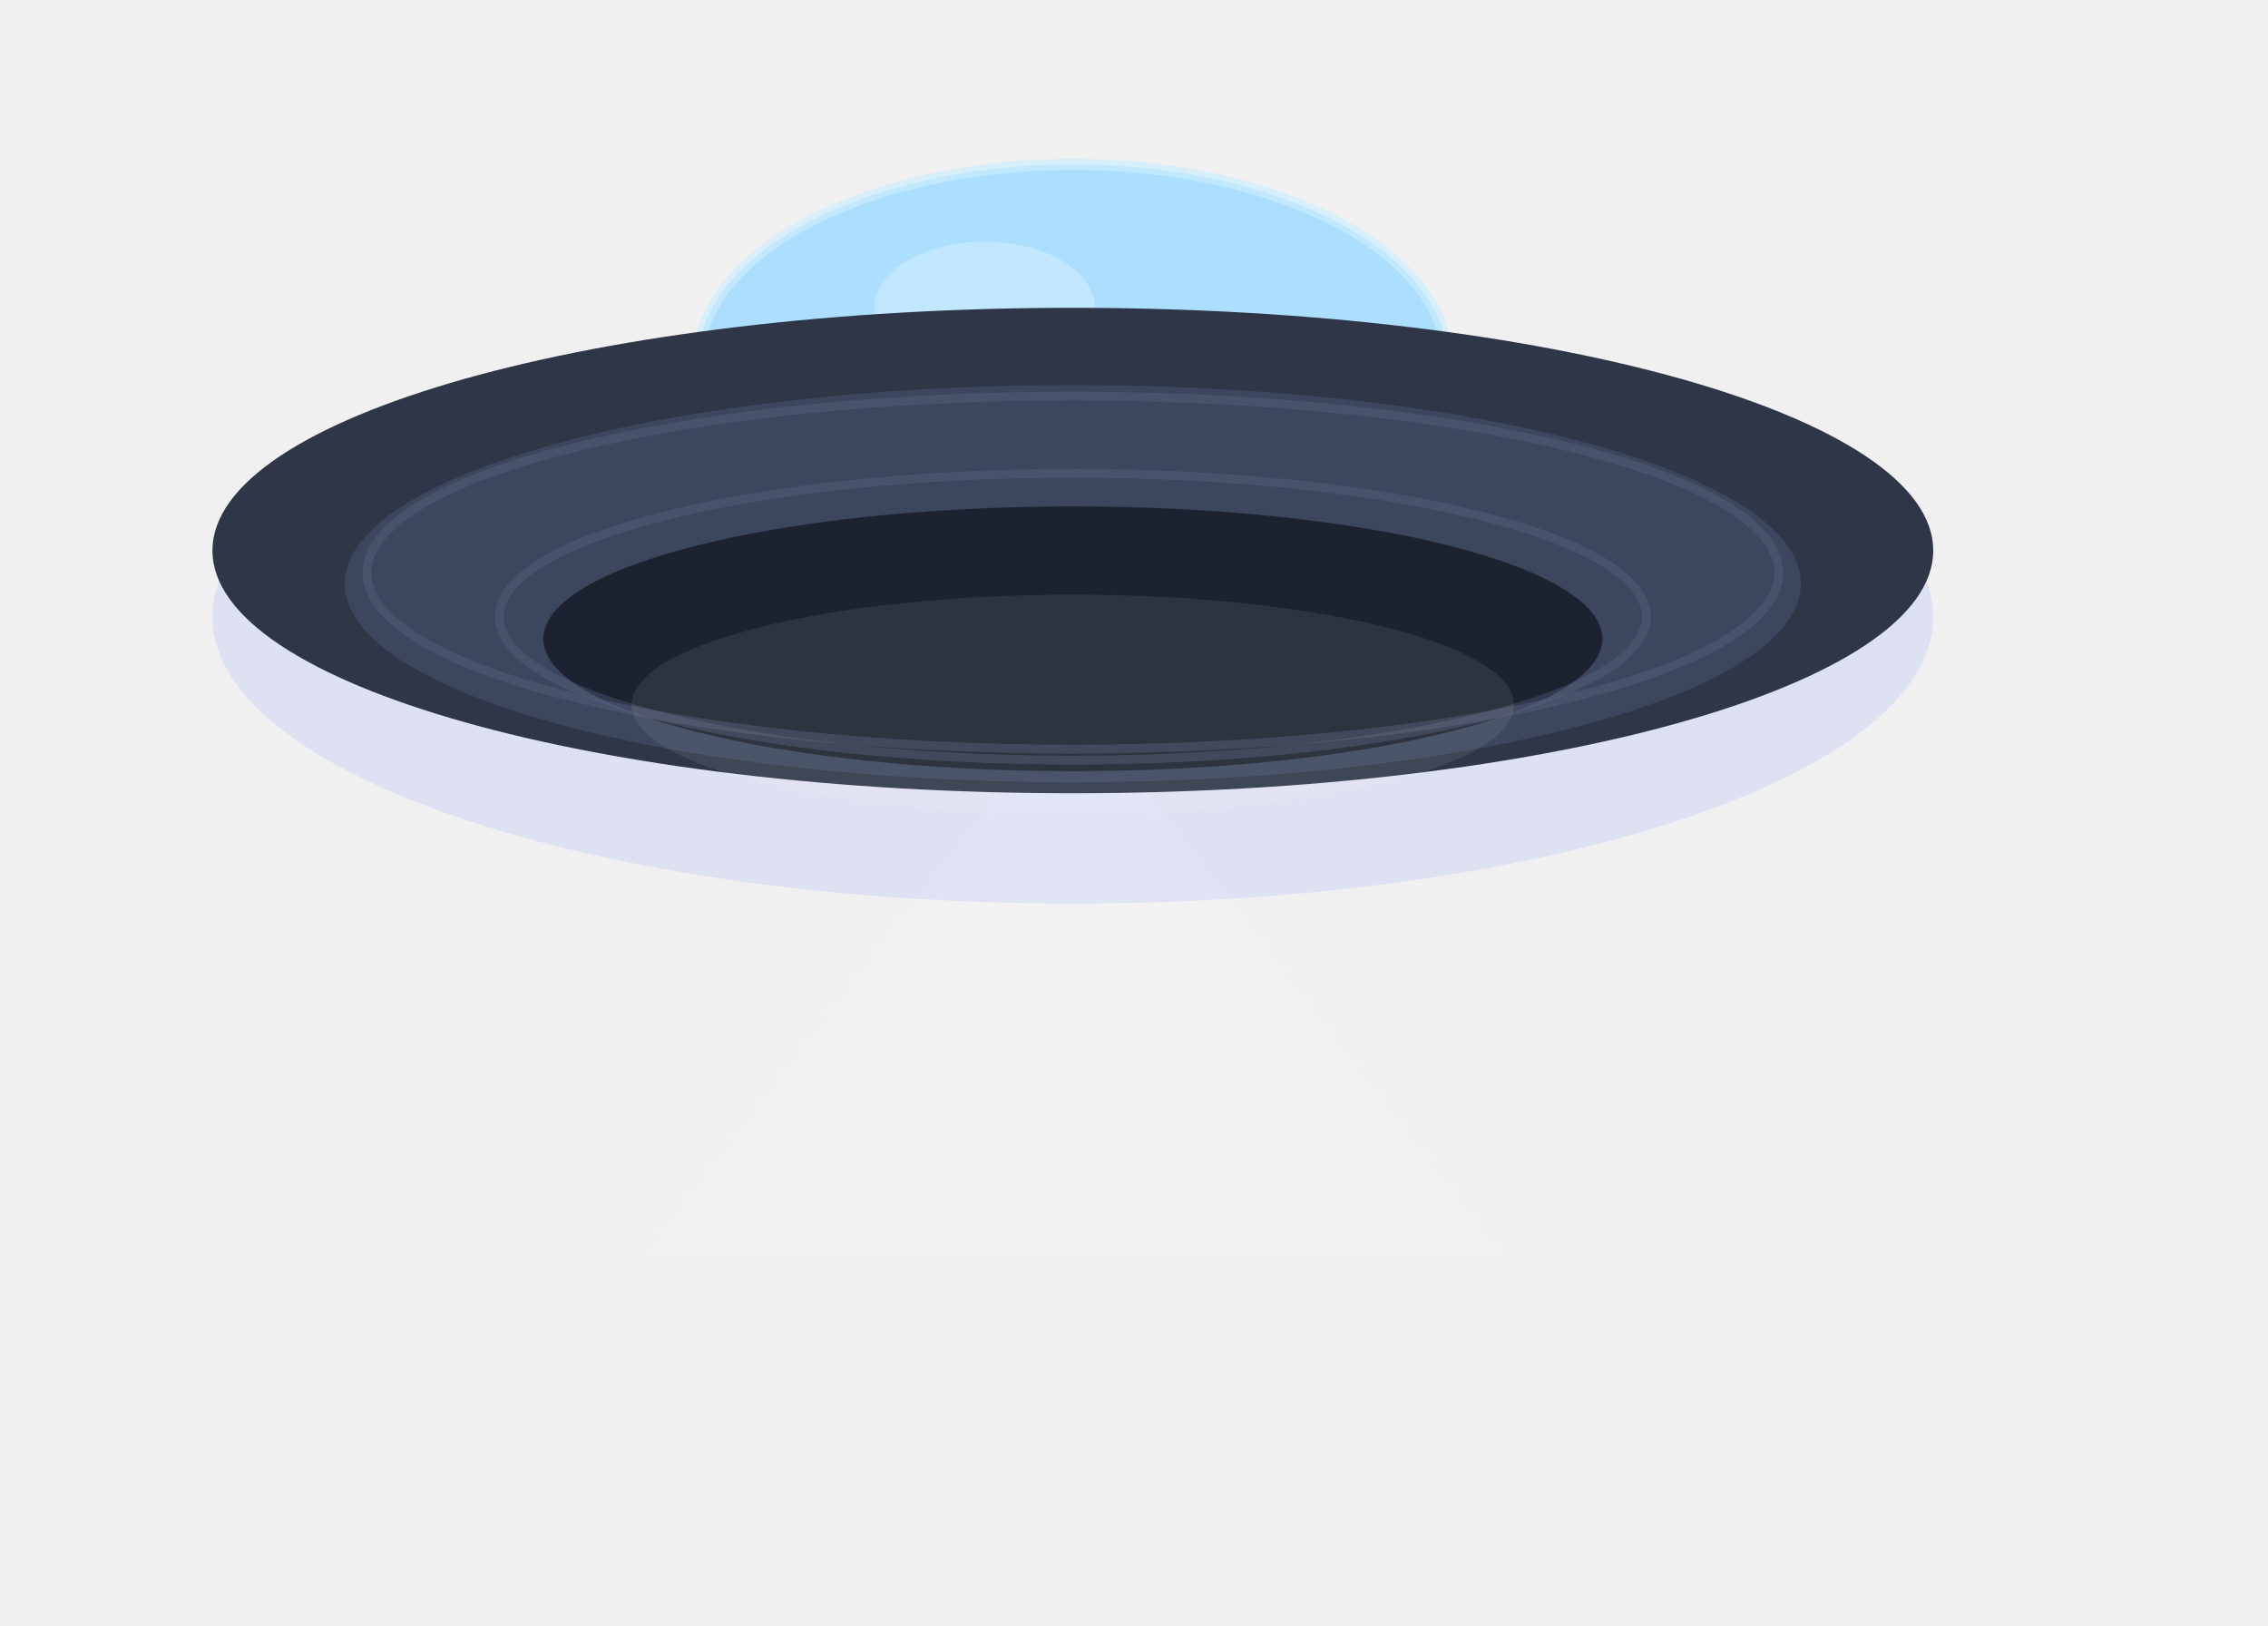
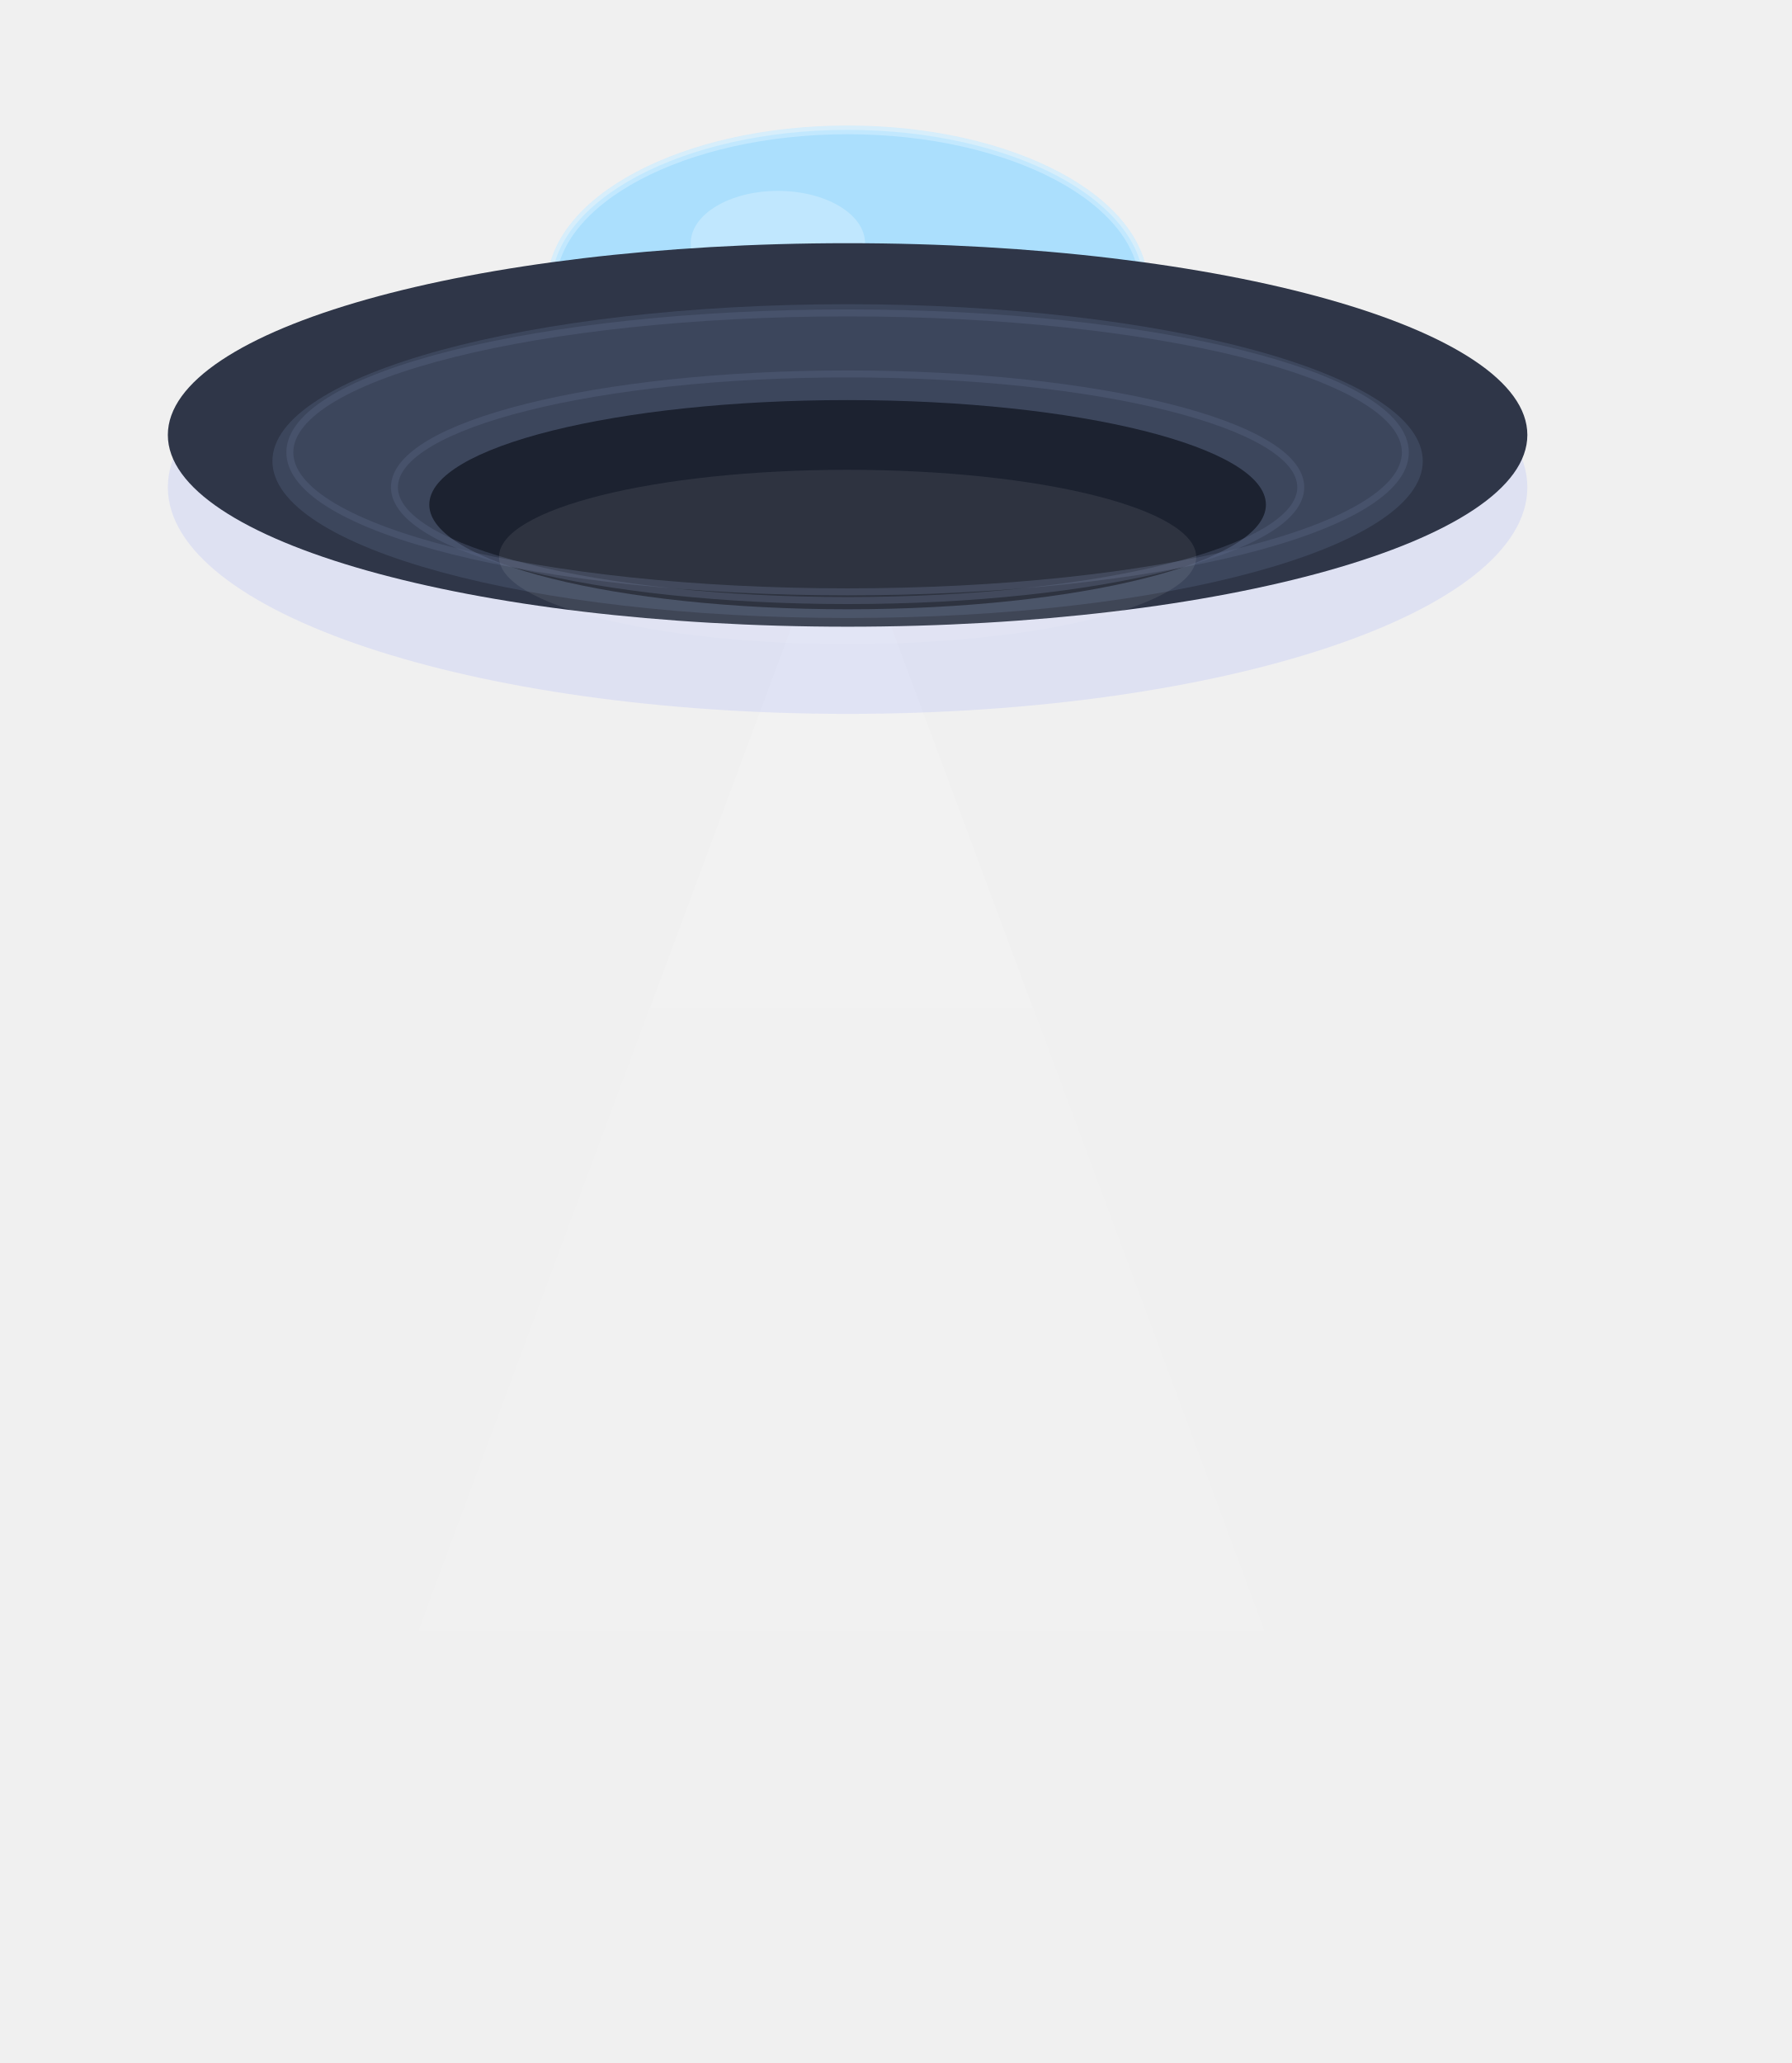
- <svg xmlns="http://www.w3.org/2000/svg" id="Layer_1" data-name="Layer 1" viewBox="0 0 205.61 147.3">
+ <svg xmlns="http://www.w3.org/2000/svg" id="Layer_1" data-name="Layer 1" viewBox="0 0 205.61 236.68">
  <defs>
    <style>
      .cls-1 {
        fill: #2f3648;
      }

      .cls-2 {
        opacity: .7;
        stroke: #ccecff;
      }

      .cls-2, .cls-3, .cls-4, .cls-5, .cls-6, .cls-7, .cls-8, .cls-9 {
        isolation: isolate;
      }

      .cls-2, .cls-5 {
        fill: none;
      }

      .cls-3 {
        fill: #7b8cff;
      }

      .cls-3, .cls-8 {
        opacity: .15;
      }

      .cls-4 {
        fill: #9fdcff;
        opacity: .85;
      }

      .cls-5 {
        stroke: #5b6786;
        stroke-width: .8px;
      }

      .cls-5, .cls-6 {
        opacity: .35;
      }

      .cls-6 {
        fill: url(#linear-gradient);
      }

      .cls-10 {
        fill: #3c465c;
      }

      .cls-11 {
        fill: #1c2230;
      }

      .cls-7 {
        opacity: .08;
      }

      .cls-7, .cls-8, .cls-9 {
        fill: #fff;
      }

      .cls-9 {
        opacity: .25;
      }
    </style>
-     <linearGradient id="linear-gradient" x1="-1034" y1="583.62" x2="-1034" y2="582.62" gradientTransform="translate(103496.9 37998.04) scale(100 -65)" gradientUnits="userSpaceOnUse">
+     <linearGradient id="linear-gradient" x1="-1034" y1="583.72" x2="-1034" y2="581.16" gradientTransform="translate(103496.9 37998.04) scale(100 -65)" gradientUnits="userSpaceOnUse">
      <stop offset="0" stop-color="#fff" stop-opacity=".45" />
      <stop offset="1" stop-color="#fff" stop-opacity="0" />
    </linearGradient>
  </defs>
-   <path class="cls-6" d="M97.26,62.9l-50,65h100l-50-65Z" />
+   <path class="cls-6" d="M96.55,56.56l-61.8,166.06h123.61L96.55,56.56Z" />
  <g id="ufo">
    <ellipse class="cls-3" cx="97.26" cy="55.9" rx="78" ry="26" />
    <ellipse class="cls-4" cx="97.26" cy="32.9" rx="34" ry="18" />
    <ellipse class="cls-2" cx="97.26" cy="32.9" rx="34" ry="18" />
    <ellipse class="cls-9" cx="89.26" cy="27.9" rx="10" ry="6" />
    <ellipse class="cls-8" cx="105.26" cy="35.9" rx="6" ry="4" />
    <ellipse class="cls-1" cx="97.26" cy="49.9" rx="78" ry="22" />
    <ellipse class="cls-10" cx="97.26" cy="52.9" rx="66" ry="18" />
    <ellipse class="cls-11" cx="97.26" cy="57.9" rx="48" ry="12" />
    <ellipse class="cls-5" cx="97.26" cy="51.9" rx="64" ry="16" />
    <ellipse class="cls-5" cx="97.26" cy="55.9" rx="52" ry="13" />
    <ellipse class="cls-7" cx="97.26" cy="63.9" rx="40" ry="10" />
  </g>
</svg>
